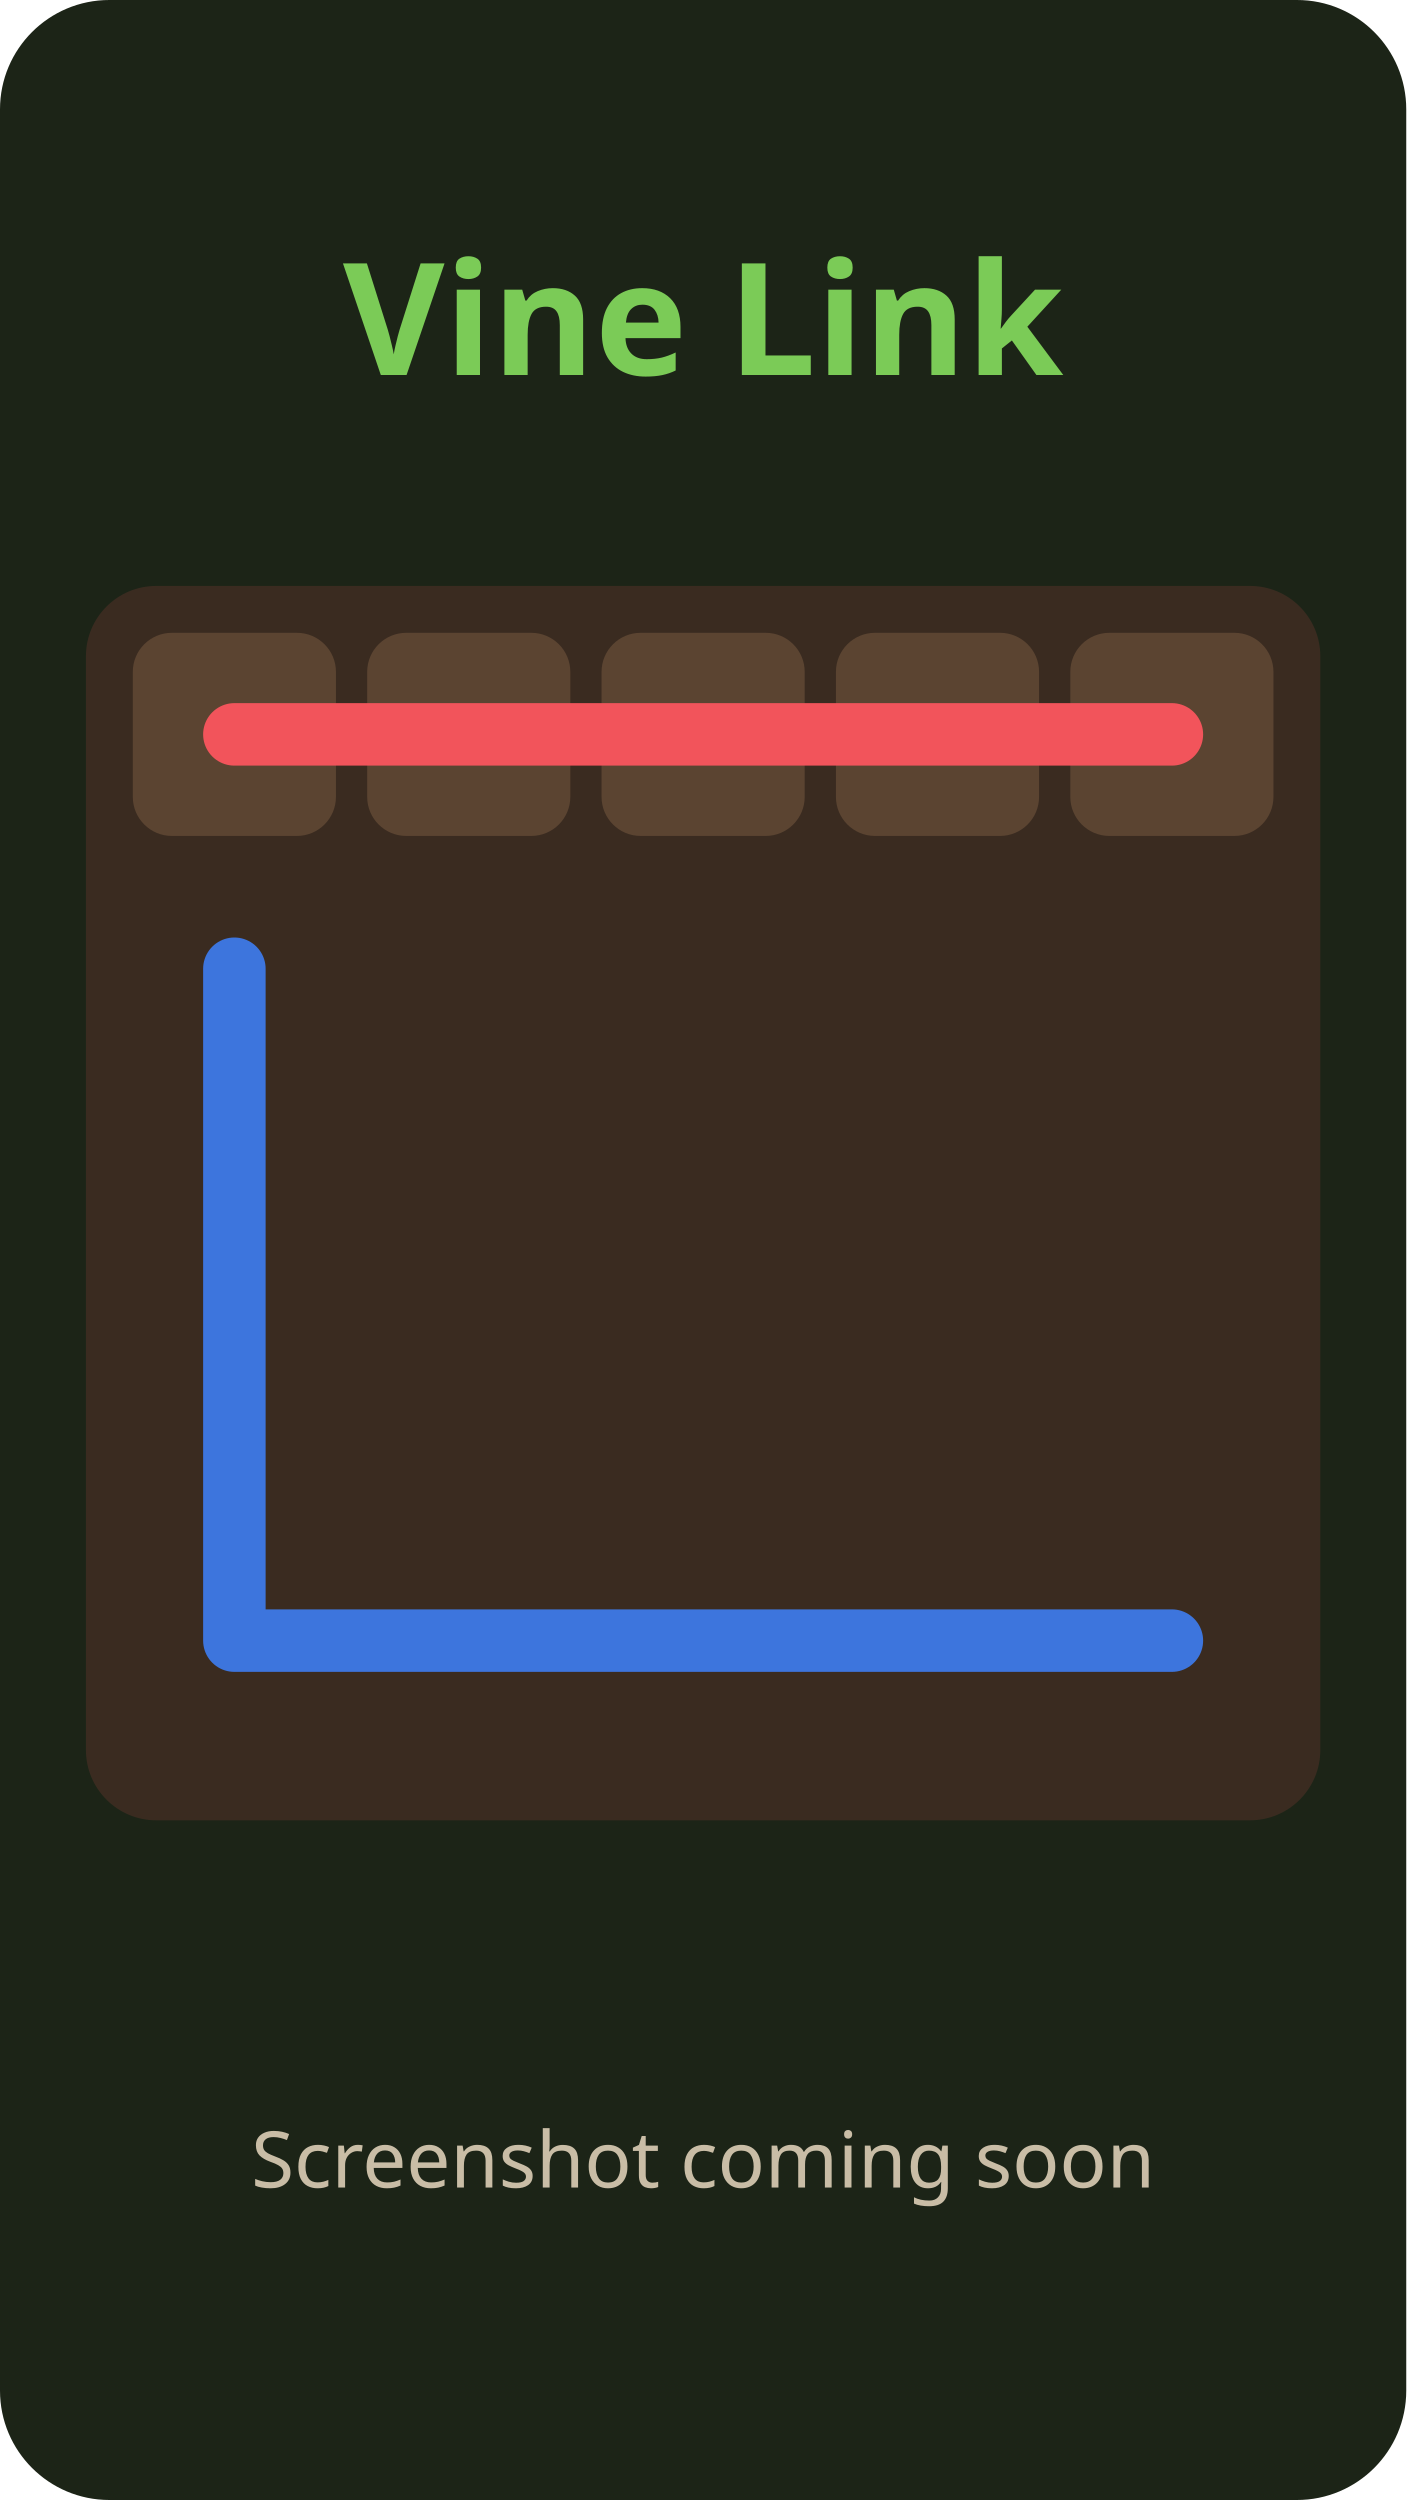
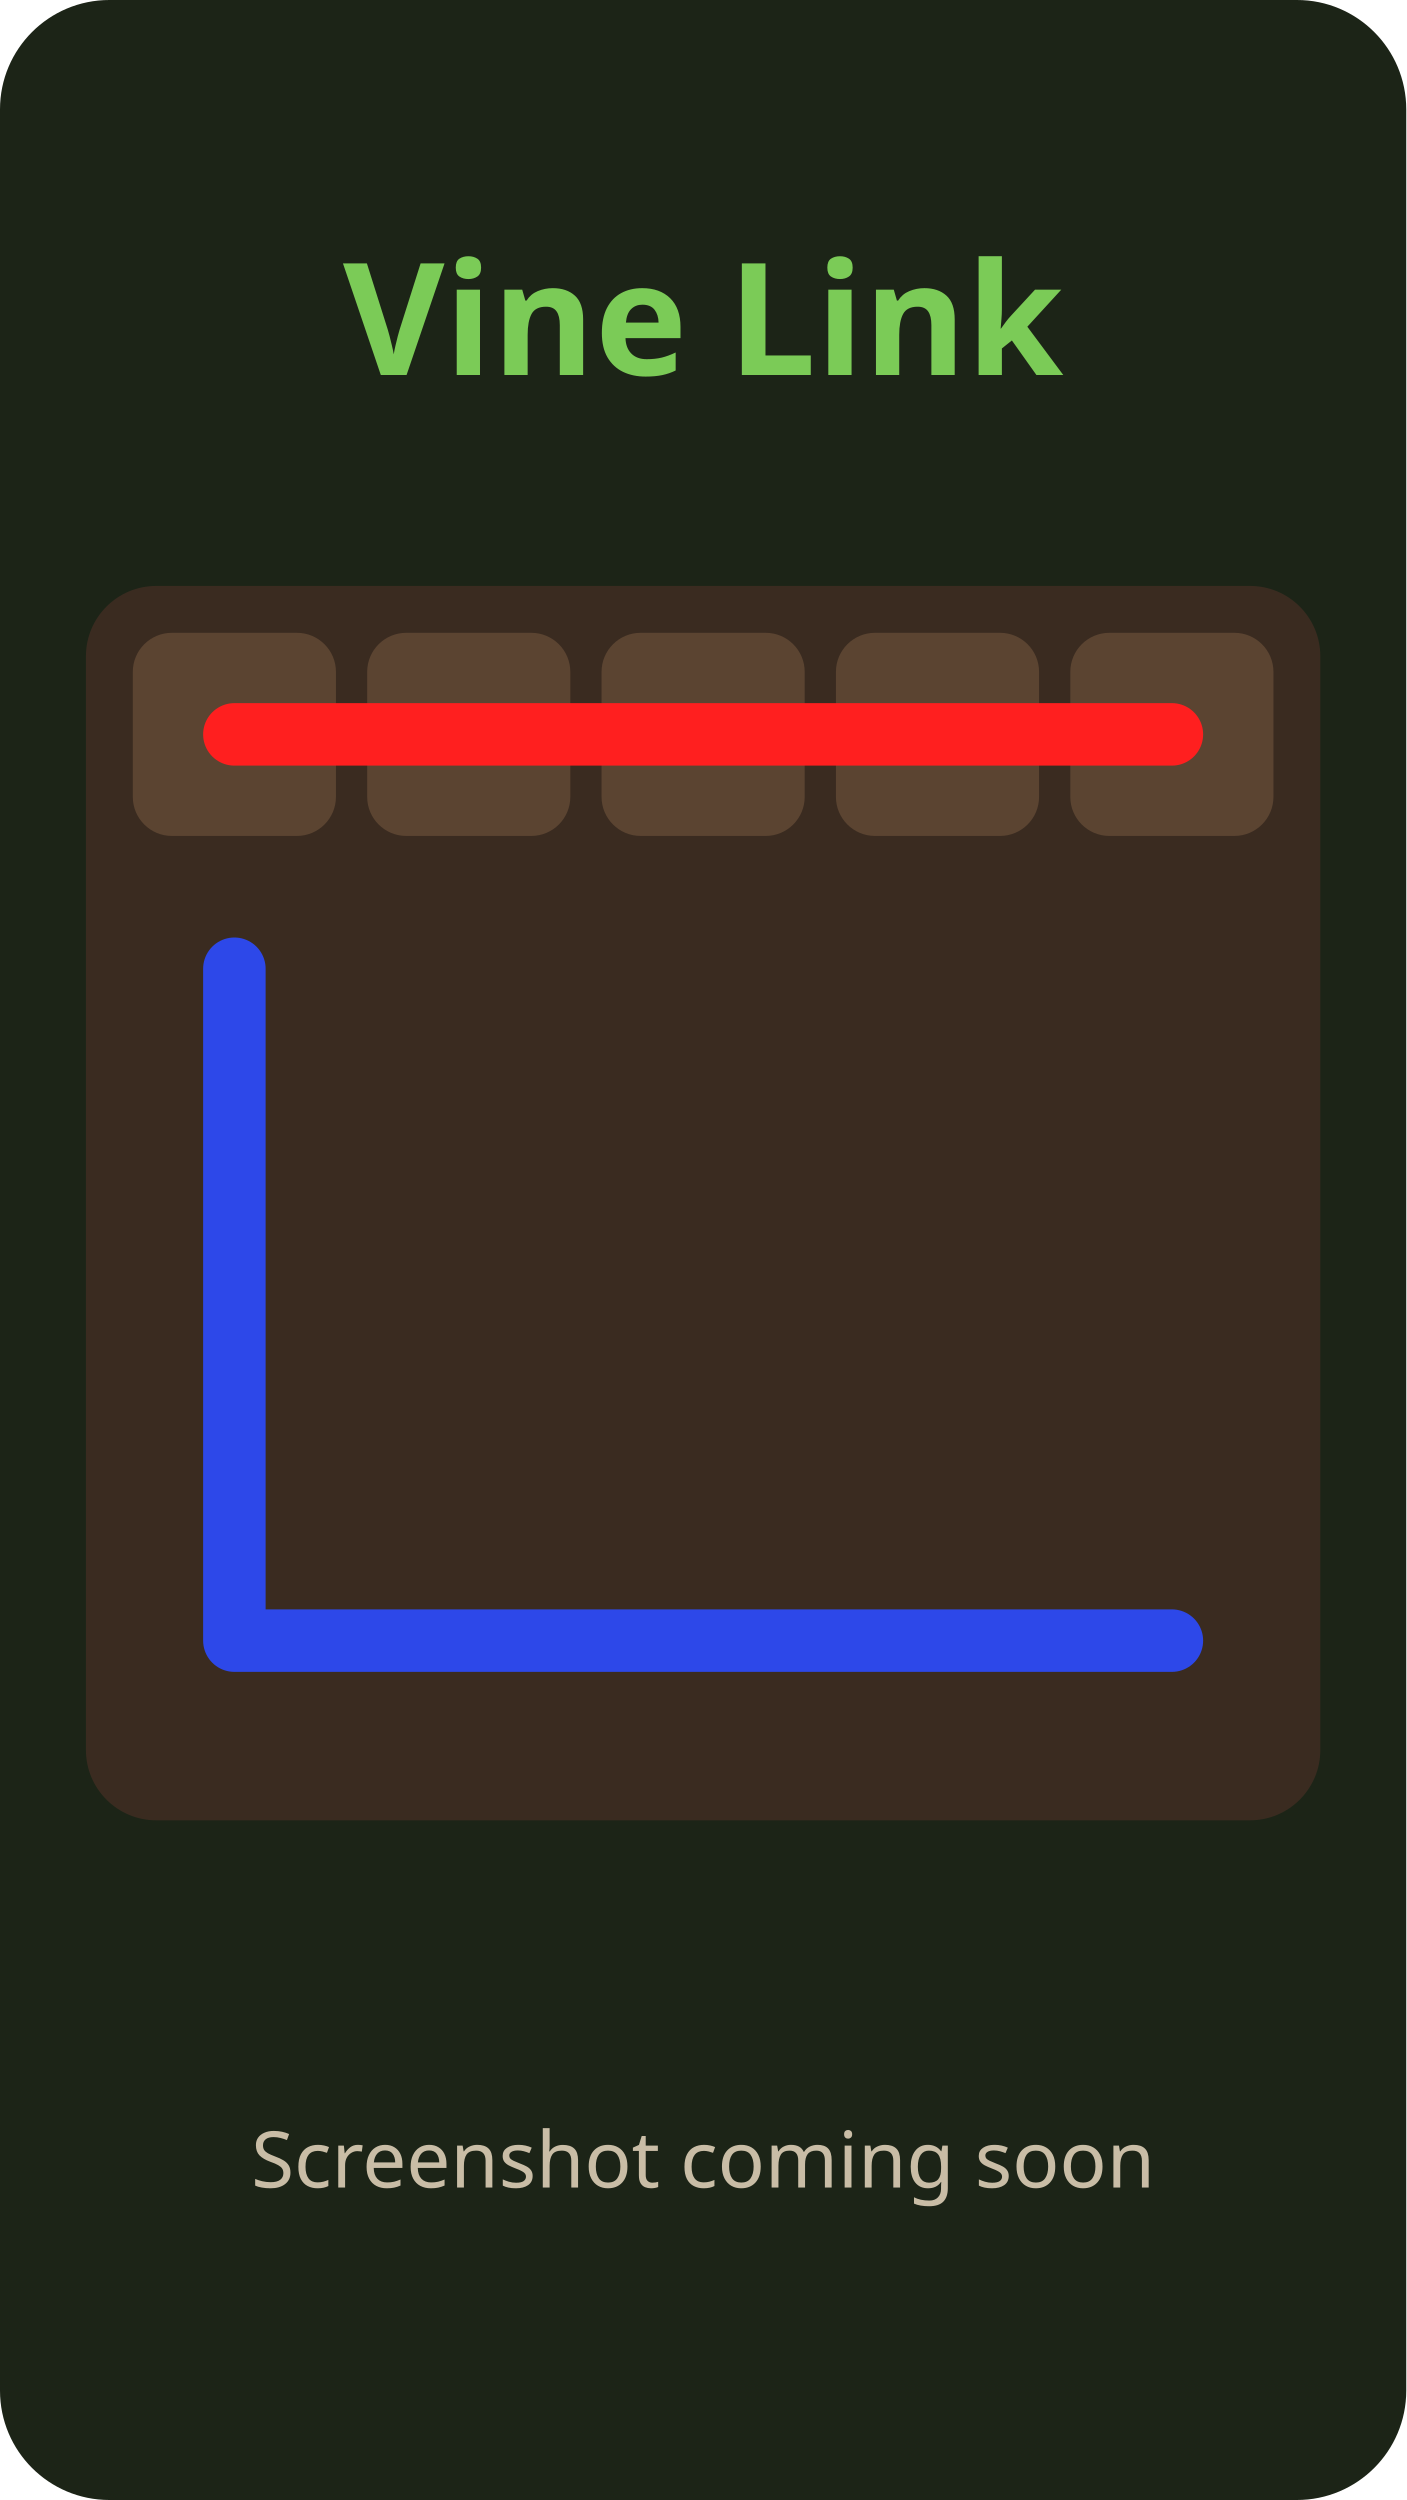
<svg xmlns="http://www.w3.org/2000/svg" viewBox="0 0 360 640" width="270" height="480">
  <rect width="360" height="640" rx="28" fill="#1c2417" />
  <rect x="22" y="150" width="316" height="316" rx="18" fill="#3a2b20" />
  <g fill="#5b4431">
    <rect x="34" y="162" width="52" height="52" rx="10" />
    <rect x="94" y="162" width="52" height="52" rx="10" />
    <rect x="154" y="162" width="52" height="52" rx="10" />
    <rect x="214" y="162" width="52" height="52" rx="10" />
    <rect x="274" y="162" width="52" height="52" rx="10" />
  </g>
-   <path d="M60 188 H300" stroke="#F2545B" stroke-width="16" stroke-linecap="round" />
-   <path d="M60 248 V420 H300" fill="none" stroke="#3D7DF2" stroke-width="16" stroke-linecap="round" stroke-linejoin="round" opacity=".9" />
+   <path d="M60 188 H300" stroke="#FF1F1F" stroke-width="16" stroke-linecap="round" />
+   <path d="M60 248 V420 H300" fill="none" stroke="#2B4BFF" stroke-width="16" stroke-linecap="round" stroke-linejoin="round" opacity=".9" />
  <text x="180" y="560" text-anchor="middle" font-family="system-ui, sans-serif" font-size="20" fill="#c9bda6">Screenshot coming soon</text>
  <text x="180" y="96" text-anchor="middle" font-family="system-ui, sans-serif" font-weight="800" font-size="40" fill="#7bcb57">Vine Link</text>
</svg>
